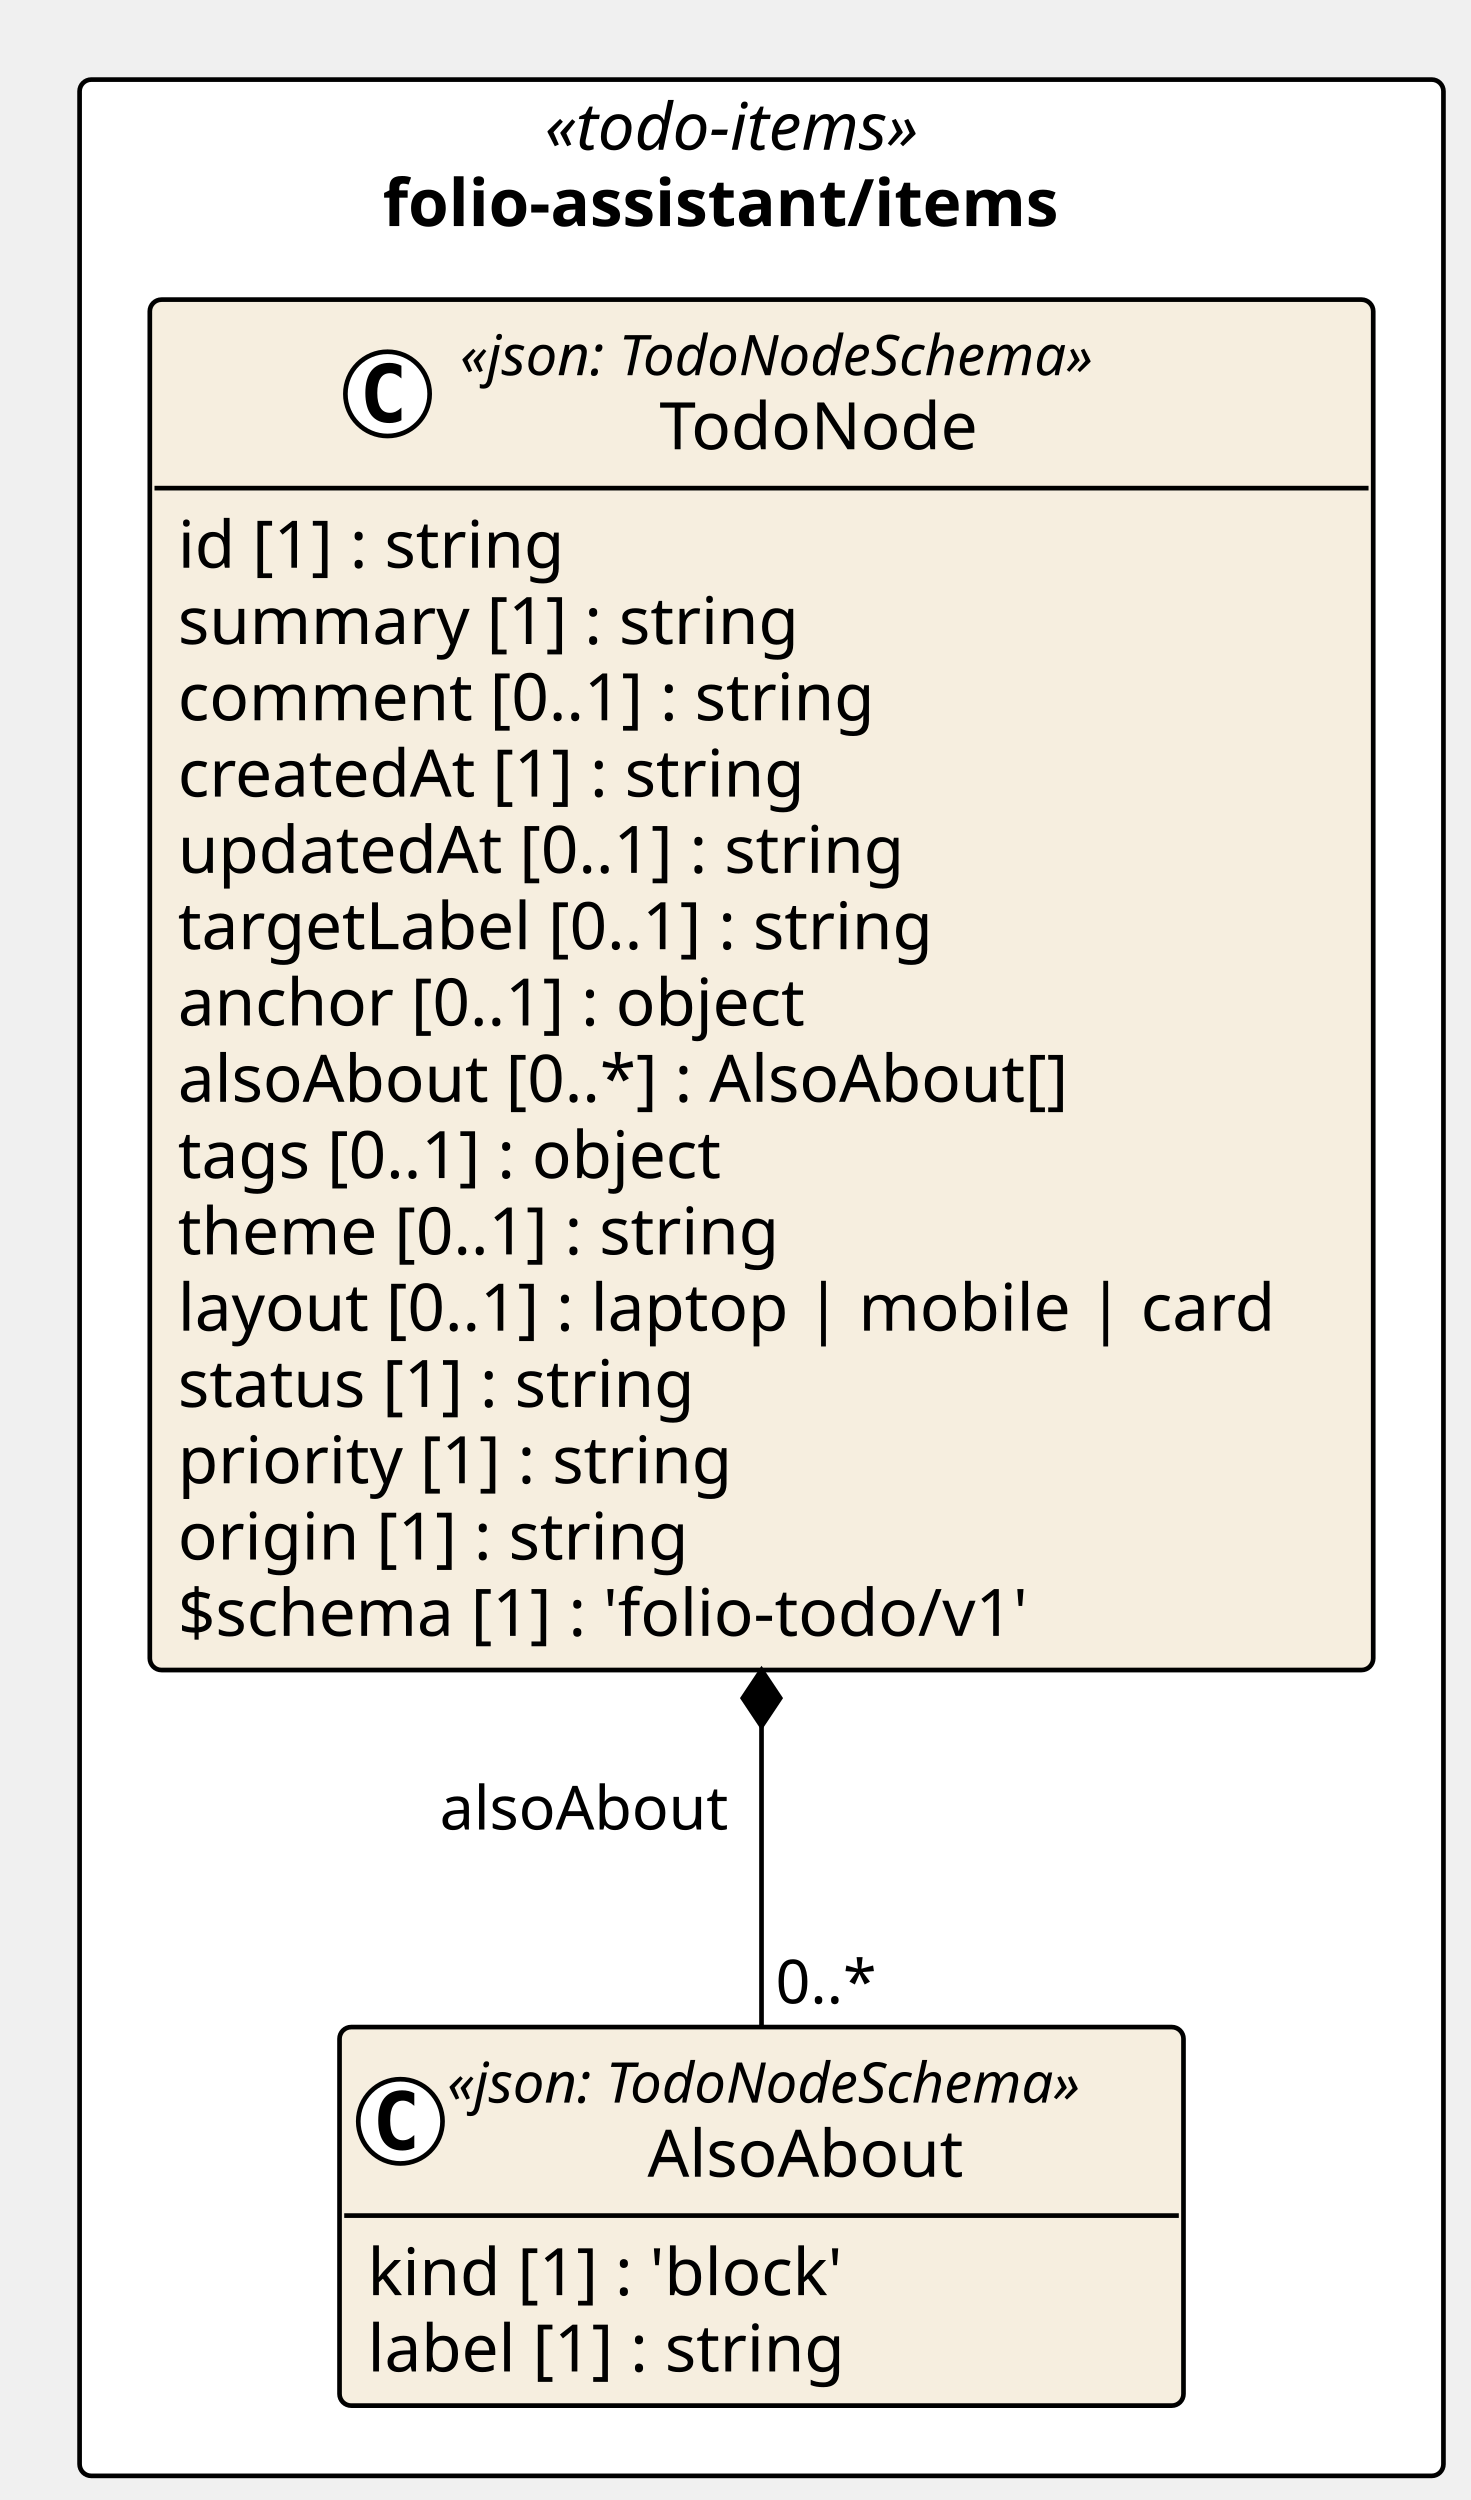
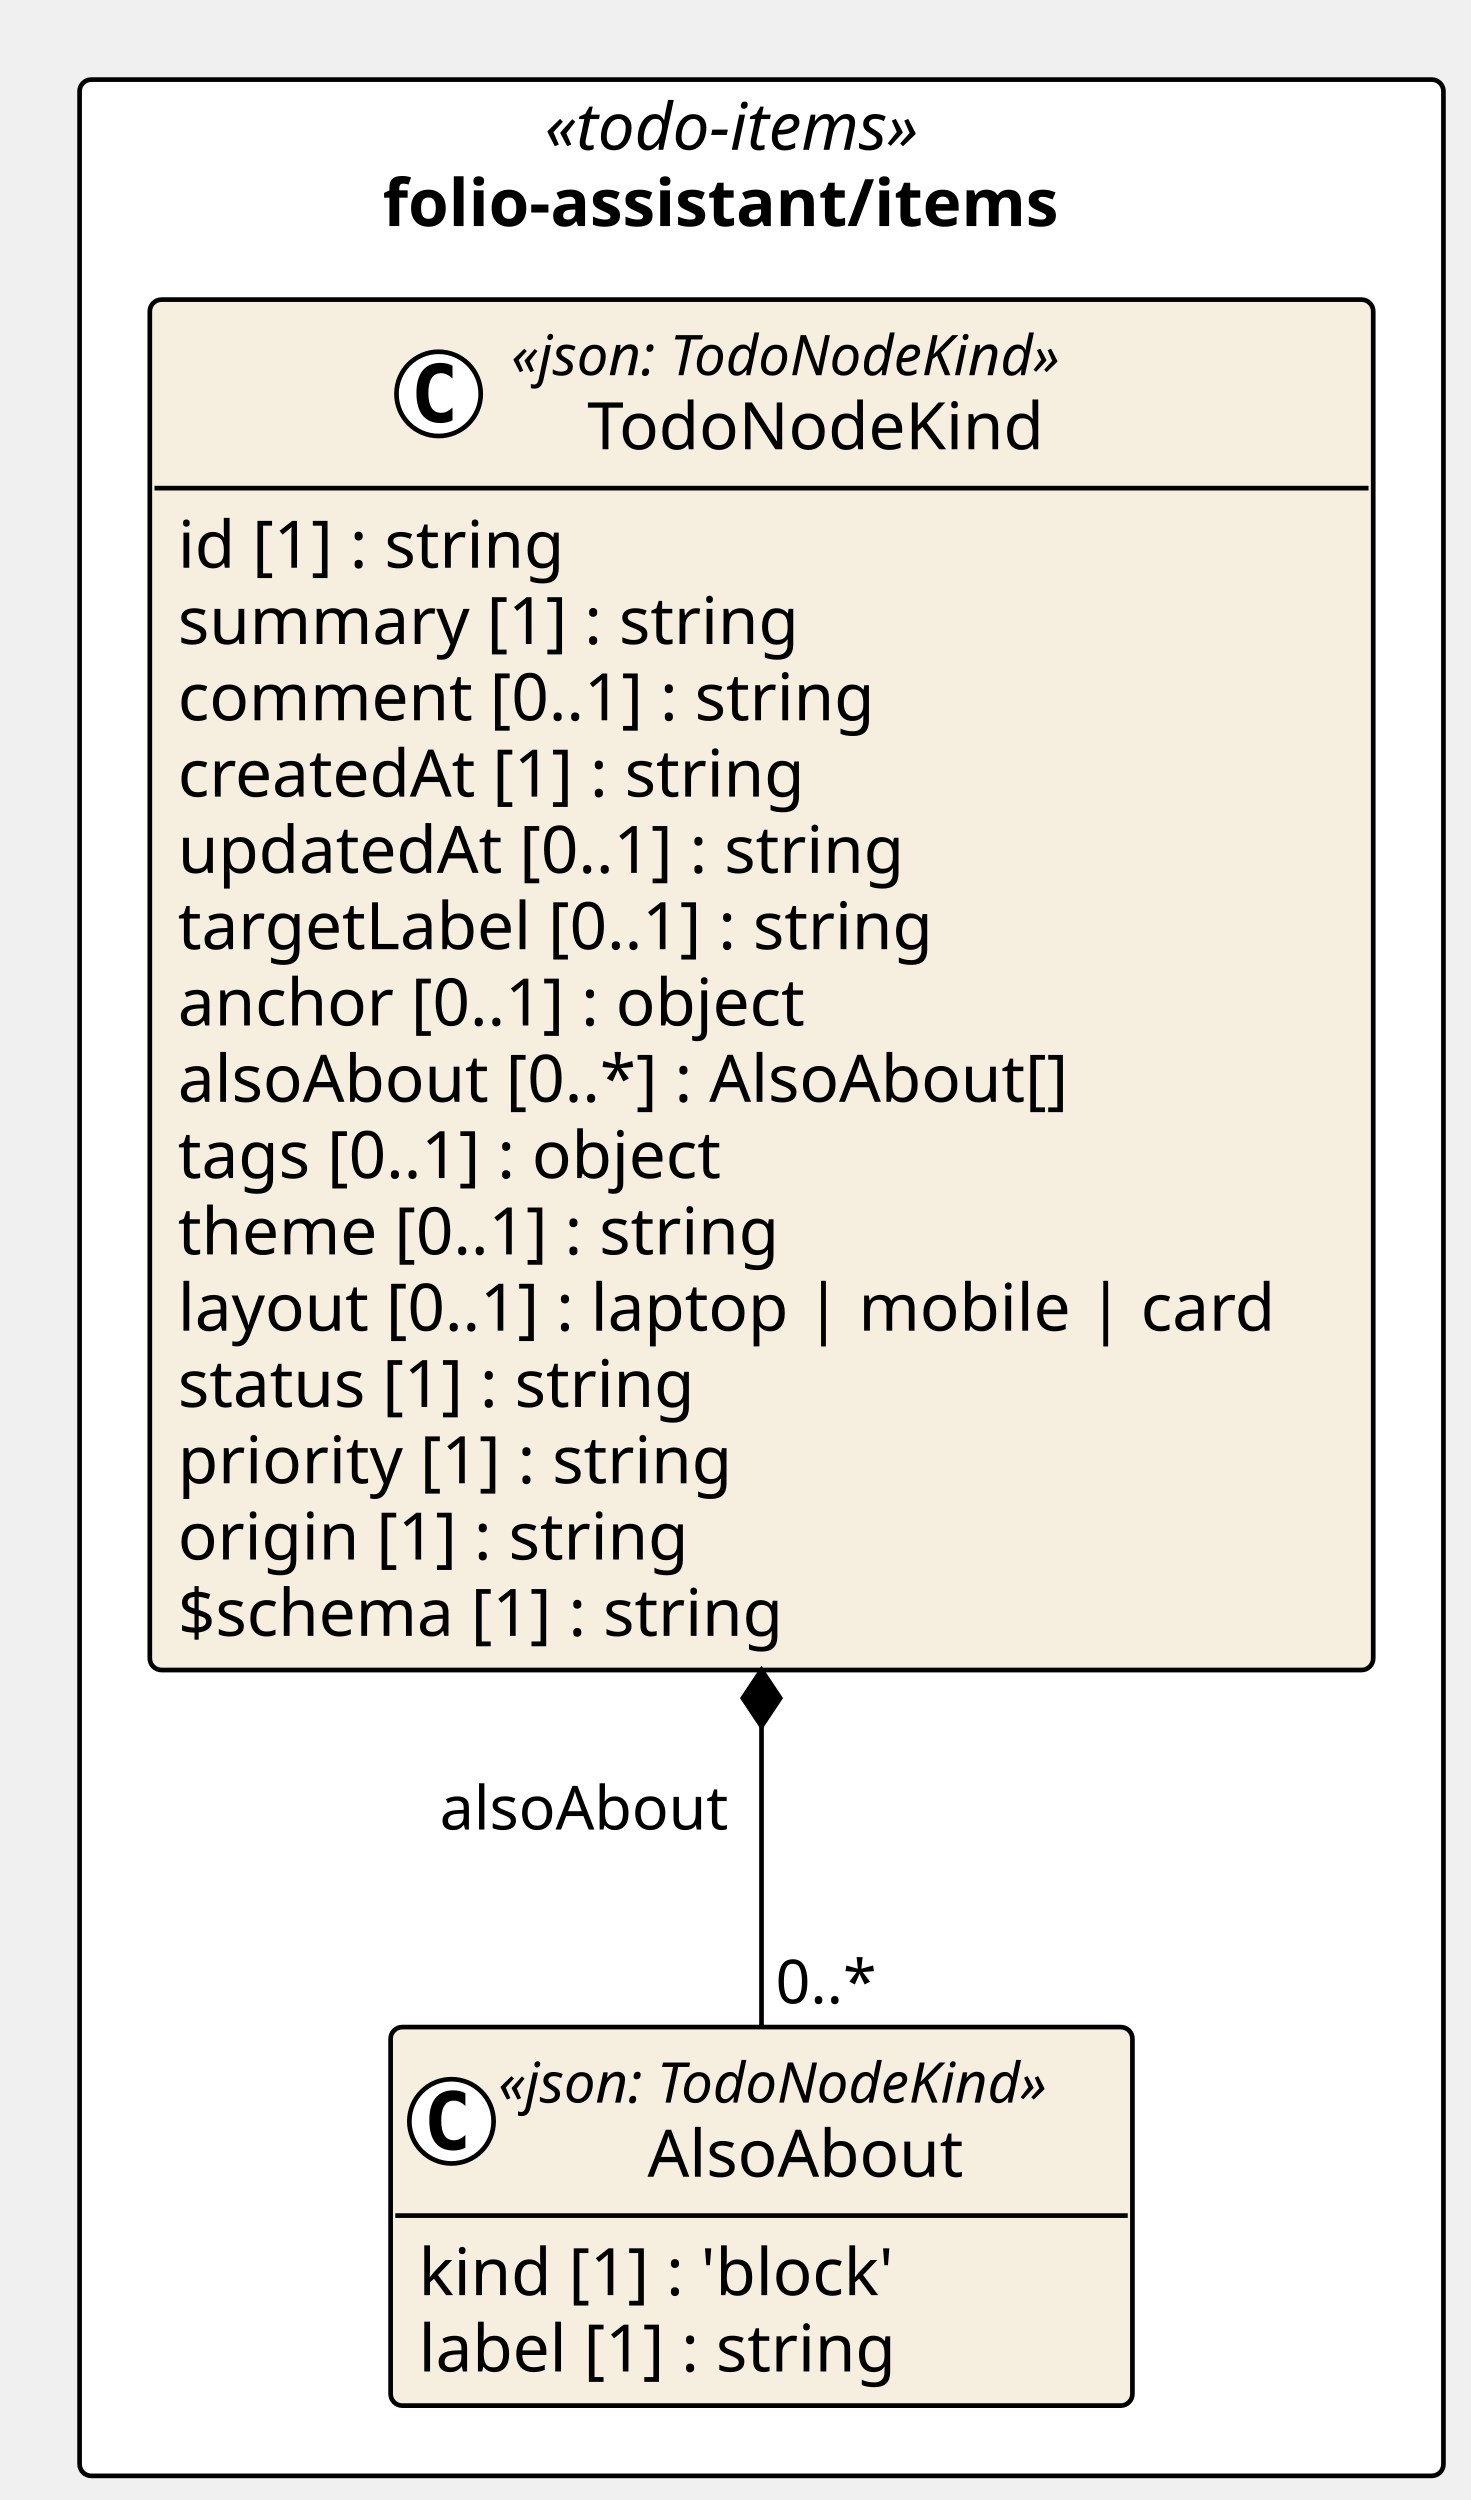
<svg xmlns="http://www.w3.org/2000/svg" contentStyleType="text/css" height="534px" preserveAspectRatio="none" style="width:314px;height:534px;background:#FFFFFF;" version="1.1" viewBox="0 0 314 534" width="314px" zoomAndPan="magnify">
  <defs />
  <g>
    <rect fill="#FFFFFF" height="511.844" rx="2.5" ry="2.5" style="stroke:#000000;stroke-width:1.0;" width="291.32" x="17" y="17" />
    <text fill="#000000" font-family="Verdana" font-size="14" font-style="italic" lengthAdjust="spacing" textLength="92.613" x="116.353" y="31.995">«todo-items»</text>
    <text fill="#000000" font-family="Verdana" font-size="14" font-weight="bold" lengthAdjust="spacing" textLength="161.8" x="81.76" y="48.292">folio-assistant/items</text>
    <g id="elem_folio_assistant_items_AlsoAbout">
-       <rect codeLine="11" fill="#F6EEDF" height="80.859" id="folio_assistant_items_AlsoAbout" rx="2.5" ry="2.5" style="stroke:#000000;stroke-width:1.0;" width="180.269" x="72.525" y="432.984" />
-       <ellipse cx="85.525" cy="453.117" fill="#FFFFFF" rx="9" ry="9" style="stroke:#000000;stroke-width:1.0;" />
-       <path d="M88.494,458.758 Q87.916,459.055 87.275,459.195 Q86.635,459.352 85.932,459.352 Q83.432,459.352 82.103,457.711 Q80.791,456.055 80.791,452.93 Q80.791,449.805 82.103,448.148 Q83.432,446.492 85.932,446.492 Q86.635,446.492 87.275,446.648 Q87.932,446.805 88.494,447.102 L88.494,449.82 Q87.869,449.242 87.275,448.977 Q86.682,448.695 86.057,448.695 Q84.713,448.695 84.025,449.773 Q83.338,450.836 83.338,452.93 Q83.338,455.023 84.025,456.102 Q84.713,457.164 86.057,457.164 Q86.682,457.164 87.275,456.898 Q87.869,456.617 88.494,456.039 L88.494,458.758 Z " fill="#000000" />
-       <text fill="#000000" font-family="Verdana" font-size="12" font-style="italic" lengthAdjust="spacing" textLength="156.269" x="95.525" y="449.123">«json: TodoNodeSchema»</text>
+       <rect codeLine="11" fill="#F6EEDF" height="80.859" id="folio_assistant_items_AlsoAbout" rx="2.5" ry="2.5" style="stroke:#000000;stroke-width:1.0;" width="158.449" x="83.436" y="432.984" />
+       <ellipse cx="96.436" cy="453.117" fill="#FFFFFF" rx="9" ry="9" style="stroke:#000000;stroke-width:1.0;" />
+       <path d="M99.404,458.758 Q98.826,459.055 98.186,459.195 Q97.545,459.352 96.842,459.352 Q94.342,459.352 93.014,457.711 Q91.701,456.055 91.701,452.93 Q91.701,449.805 93.014,448.148 Q94.342,446.492 96.842,446.492 Q97.545,446.492 98.186,446.648 Q98.842,446.805 99.404,447.102 L99.404,449.82 Q98.779,449.242 98.186,448.977 Q97.592,448.695 96.967,448.695 Q95.623,448.695 94.936,449.773 Q94.248,450.836 94.248,452.93 Q94.248,455.023 94.936,456.102 Q95.623,457.164 96.967,457.164 Q97.592,457.164 98.186,456.898 Q98.779,456.617 99.404,456.039 L99.404,458.758 Z " fill="#000000" />
+       <text fill="#000000" font-family="Verdana" font-size="12" font-style="italic" lengthAdjust="spacing" textLength="134.449" x="106.436" y="449.123">«json: TodoNodeKind»</text>
      <text fill="#000000" font-family="Verdana" font-size="14" lengthAdjust="spacing" textLength="70.718" x="138.301" y="464.948">AlsoAbout</text>
-       <line style="stroke:#000000;stroke-width:1.0;" x1="73.525" x2="251.795" y1="473.25" y2="473.25" />
-       <text fill="#000000" font-family="Verdana" font-size="14" lengthAdjust="spacing" textLength="112.499" x="78.525" y="490.245">kind [1] : 'block'</text>
-       <text fill="#000000" font-family="Verdana" font-size="14" lengthAdjust="spacing" textLength="111.945" x="78.525" y="506.542">label [1] : string</text>
+       <line style="stroke:#000000;stroke-width:1.0;" x1="84.436" x2="240.885" y1="473.25" y2="473.25" />
+       <text fill="#000000" font-family="Verdana" font-size="14" lengthAdjust="spacing" textLength="112.499" x="89.436" y="490.245">kind [1] : 'block'</text>
+       <text fill="#000000" font-family="Verdana" font-size="14" lengthAdjust="spacing" textLength="111.945" x="89.436" y="506.542">label [1] : string</text>
    </g>
-     <g id="elem_folio_assistant_items_TodoNode">
-       <rect codeLine="15" fill="#F6EEDF" height="292.719" id="folio_assistant_items_TodoNode" rx="2.5" ry="2.5" style="stroke:#000000;stroke-width:1.0;" width="261.32" x="32" y="64" />
-       <ellipse cx="82.775" cy="84.133" fill="#FFFFFF" rx="9" ry="9" style="stroke:#000000;stroke-width:1.0;" />
-       <path d="M85.744,89.773 Q85.166,90.07 84.525,90.211 Q83.885,90.367 83.182,90.367 Q80.682,90.367 79.353,88.727 Q78.041,87.07 78.041,83.945 Q78.041,80.82 79.353,79.164 Q80.682,77.508 83.182,77.508 Q83.885,77.508 84.525,77.664 Q85.182,77.82 85.744,78.117 L85.744,80.836 Q85.119,80.258 84.525,79.992 Q83.932,79.711 83.307,79.711 Q81.963,79.711 81.275,80.789 Q80.588,81.852 80.588,83.945 Q80.588,86.039 81.275,87.117 Q81.963,88.18 83.307,88.18 Q83.932,88.18 84.525,87.914 Q85.119,87.633 85.744,87.055 L85.744,89.773 Z " fill="#000000" />
-       <text fill="#000000" font-family="Verdana" font-size="12" font-style="italic" lengthAdjust="spacing" textLength="156.269" x="98.275" y="80.139">«json: TodoNodeSchema»</text>
-       <text fill="#000000" font-family="Verdana" font-size="14" lengthAdjust="spacing" textLength="71.107" x="140.856" y="95.964">TodoNode</text>
+     <g id="elem_folio_assistant_items_TodoNodeKind">
+       <rect codeLine="15" fill="#F6EEDF" height="292.719" id="folio_assistant_items_TodoNodeKind" rx="2.5" ry="2.5" style="stroke:#000000;stroke-width:1.0;" width="261.32" x="32" y="64" />
+       <ellipse cx="93.686" cy="84.133" fill="#FFFFFF" rx="9" ry="9" style="stroke:#000000;stroke-width:1.0;" />
+       <path d="M96.654,89.773 Q96.076,90.07 95.436,90.211 Q94.795,90.367 94.092,90.367 Q91.592,90.367 90.264,88.727 Q88.951,87.07 88.951,83.945 Q88.951,80.82 90.264,79.164 Q91.592,77.508 94.092,77.508 Q94.795,77.508 95.436,77.664 Q96.092,77.82 96.654,78.117 L96.654,80.836 Q96.029,80.258 95.436,79.992 Q94.842,79.711 94.217,79.711 Q92.873,79.711 92.186,80.789 Q91.498,81.852 91.498,83.945 Q91.498,86.039 92.186,87.117 Q92.873,88.18 94.217,88.18 Q94.842,88.18 95.436,87.914 Q96.029,87.633 96.654,87.055 L96.654,89.773 Z " fill="#000000" />
+       <text fill="#000000" font-family="Verdana" font-size="12" font-style="italic" lengthAdjust="spacing" textLength="134.449" x="109.186" y="80.139">«json: TodoNodeKind»</text>
+       <text fill="#000000" font-family="Verdana" font-size="14" lengthAdjust="spacing" textLength="101.938" x="125.441" y="95.964">TodoNodeKind</text>
      <line style="stroke:#000000;stroke-width:1.0;" x1="33" x2="292.32" y1="104.266" y2="104.266" />
      <text fill="#000000" font-family="Verdana" font-size="14" lengthAdjust="spacing" textLength="90.863" x="38" y="121.261">id [1] : string</text>
      <text fill="#000000" font-family="Verdana" font-size="14" lengthAdjust="spacing" textLength="144.149" x="38" y="137.558">summary [1] : string</text>
      <text fill="#000000" font-family="Verdana" font-size="14" lengthAdjust="spacing" textLength="162.408" x="38" y="153.855">comment [0..1] : string</text>
      <text fill="#000000" font-family="Verdana" font-size="14" lengthAdjust="spacing" textLength="146.788" x="38" y="170.151">createdAt [1] : string</text>
      <text fill="#000000" font-family="Verdana" font-size="14" lengthAdjust="spacing" textLength="169.176" x="38" y="186.448">updatedAt [0..1] : string</text>
      <text fill="#000000" font-family="Verdana" font-size="14" lengthAdjust="spacing" textLength="176.477" x="38" y="202.745">targetLabel [0..1] : string</text>
      <text fill="#000000" font-family="Verdana" font-size="14" lengthAdjust="spacing" textLength="147.191" x="38" y="219.042">anchor [0..1] : object</text>
      <text fill="#000000" font-family="Verdana" font-size="14" lengthAdjust="spacing" textLength="205.16" x="38" y="235.339">alsoAbout [0..*] : AlsoAbout[]</text>
      <text fill="#000000" font-family="Verdana" font-size="14" lengthAdjust="spacing" textLength="129.097" x="38" y="251.636">tags [0..1] : object</text>
      <text fill="#000000" font-family="Verdana" font-size="14" lengthAdjust="spacing" textLength="141.121" x="38" y="267.933">theme [0..1] : string</text>
      <text fill="#000000" font-family="Verdana" font-size="14" lengthAdjust="spacing" textLength="249.32" x="38" y="284.229">layout [0..1] : laptop | mobile | card</text>
      <text fill="#000000" font-family="Verdana" font-size="14" lengthAdjust="spacing" textLength="121.106" x="38" y="300.526">status [1] : string</text>
      <text fill="#000000" font-family="Verdana" font-size="14" lengthAdjust="spacing" textLength="128.605" x="38" y="316.823">priority [1] : string</text>
      <text fill="#000000" font-family="Verdana" font-size="14" lengthAdjust="spacing" textLength="117.947" x="38" y="333.12">origin [1] : string</text>
-       <text fill="#000000" font-family="Verdana" font-size="14" lengthAdjust="spacing" textLength="197.504" x="38" y="349.417">$schema [1] : 'folio-todo/v1'</text>
+       <text fill="#000000" font-family="Verdana" font-size="14" lengthAdjust="spacing" textLength="141.689" x="38" y="349.417">$schema [1] : string</text>
    </g>
    <line style="stroke:#000000;stroke-width:1.0;" x1="162.66" x2="162.66" y1="356.719" y2="432.984" />
    <polygon fill="#000000" points="162.66,356.719,158.66,362.719,162.66,368.719,166.66,362.719,162.66,356.719" style="stroke:#000000;stroke-width:1.0;" />
    <text fill="#000000" font-family="Verdana" font-size="13" lengthAdjust="spacing" textLength="64.74" x="93.92" y="390.786">alsoAbout</text>
    <text fill="#000000" font-family="Verdana" font-size="13" lengthAdjust="spacing" textLength="23.036" x="165.66" y="427.918">0..*</text>
  </g>
</svg>
